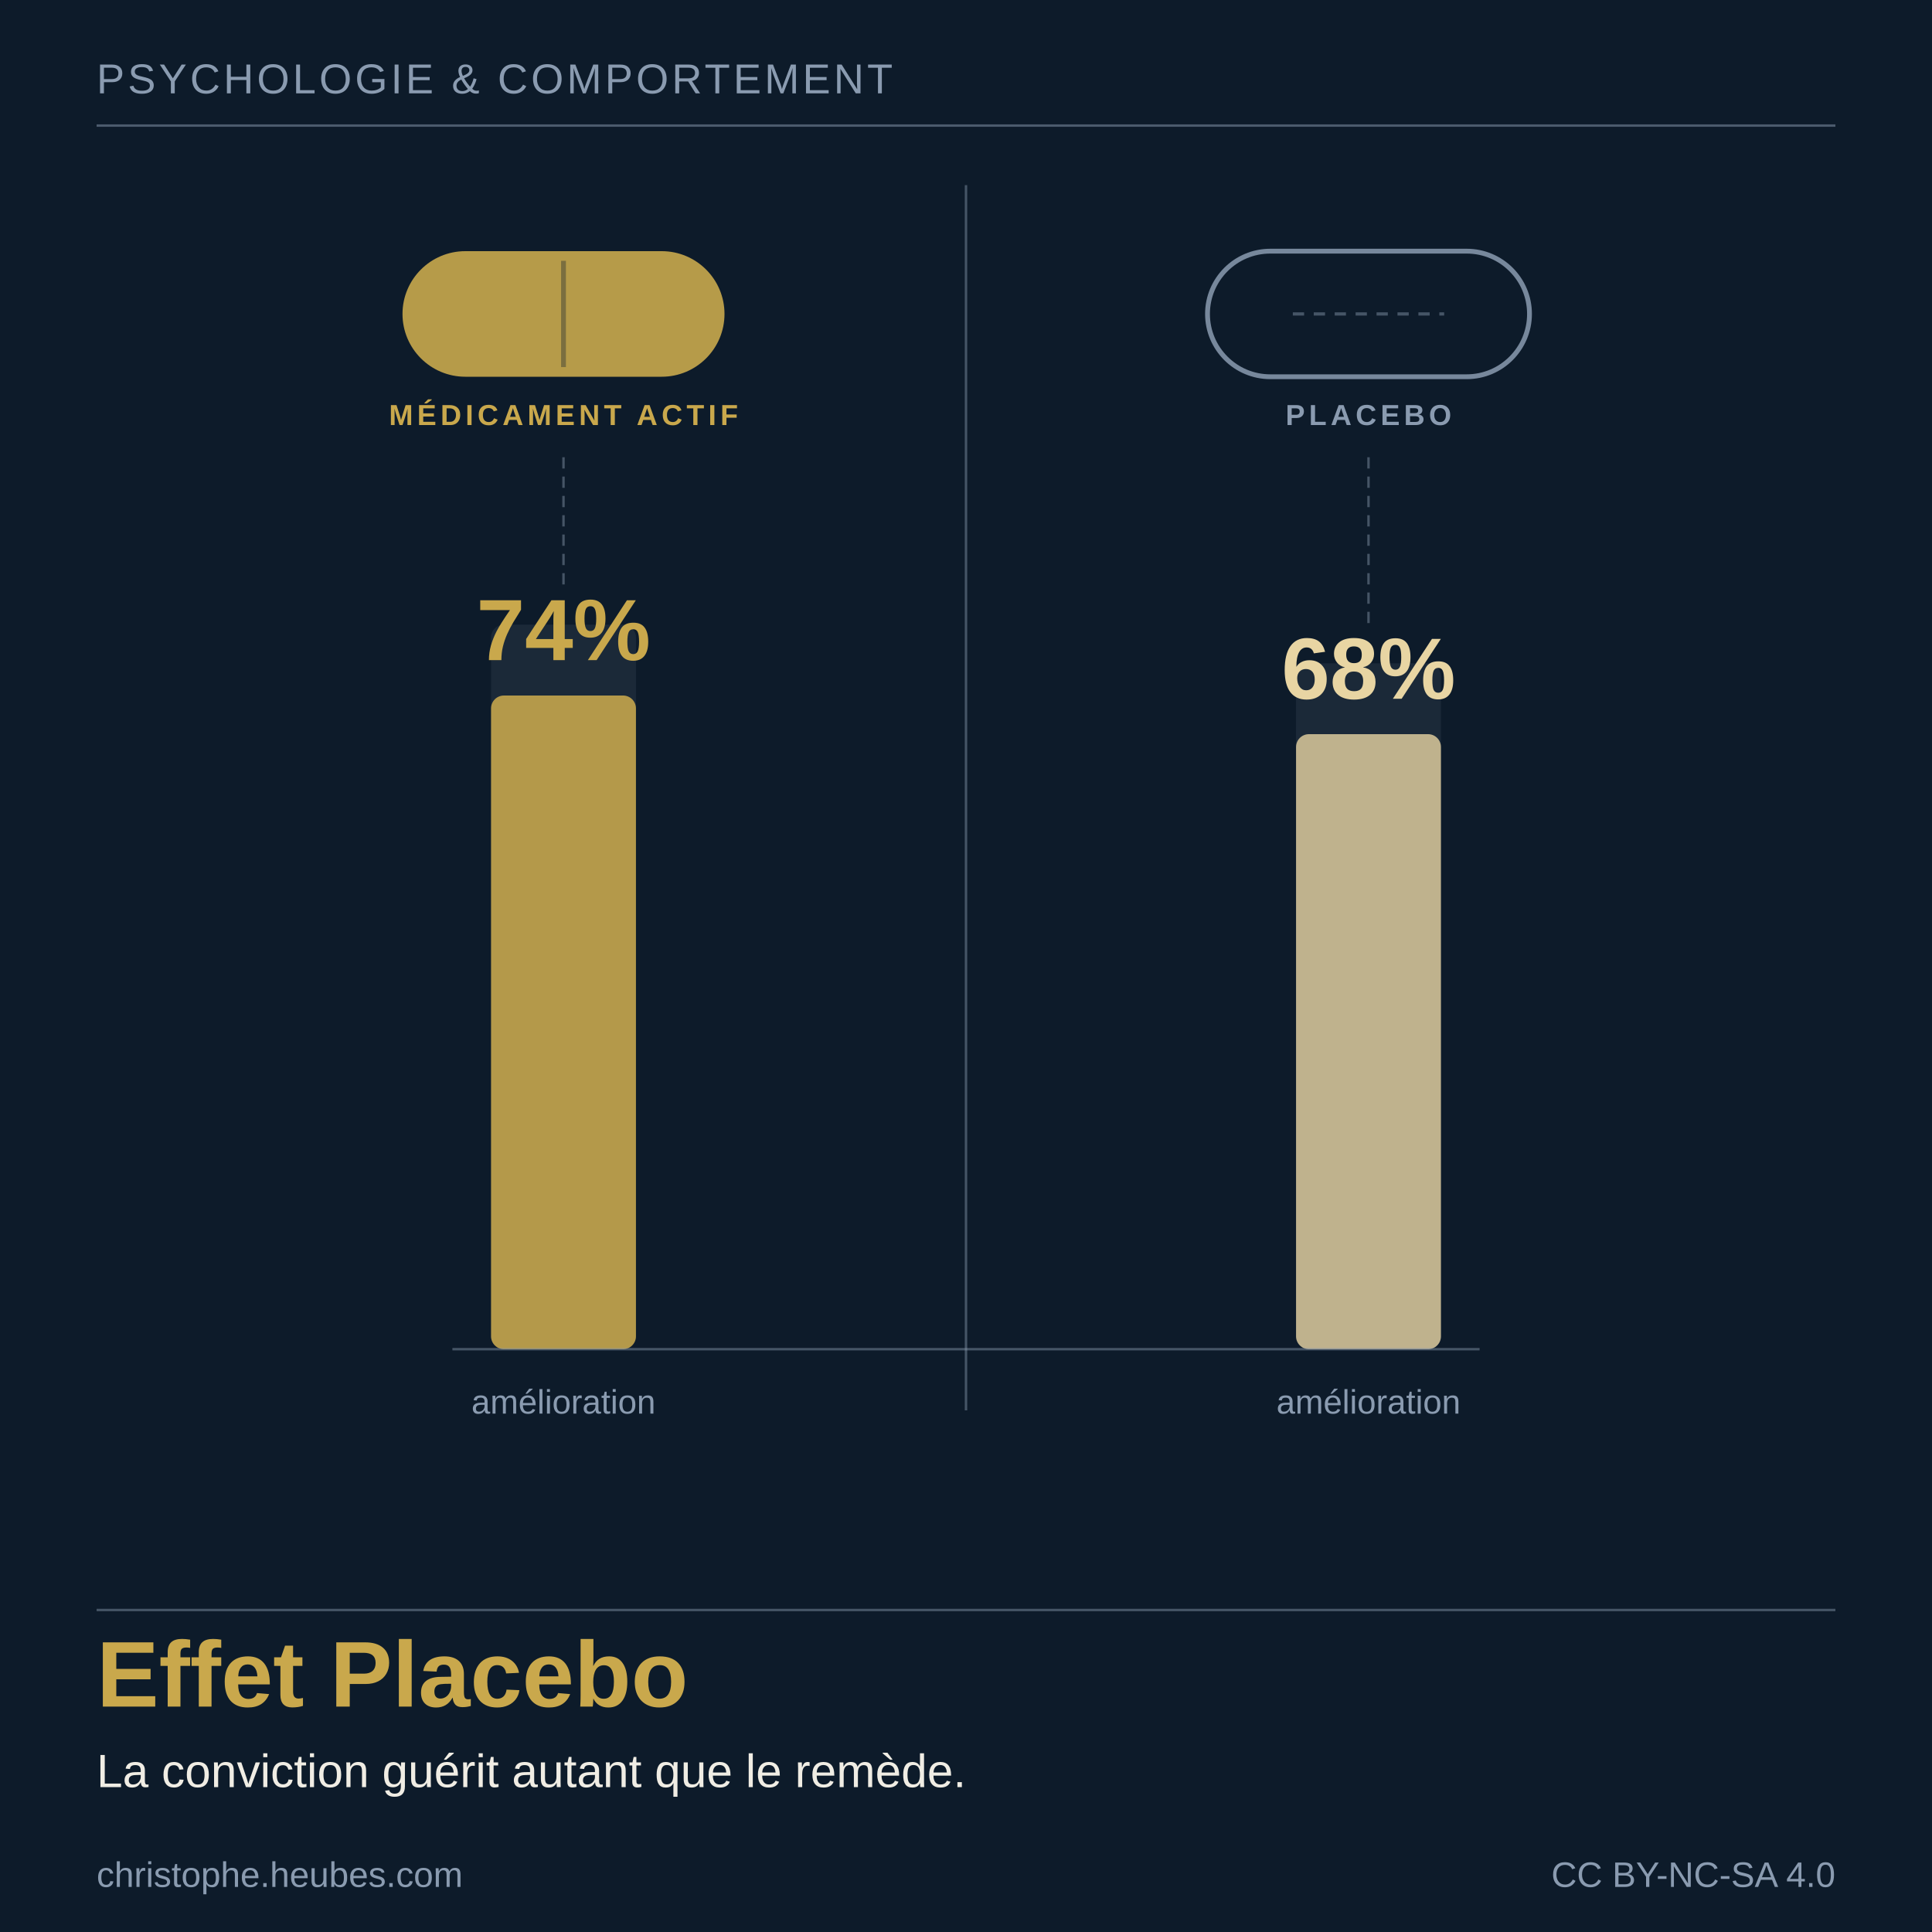
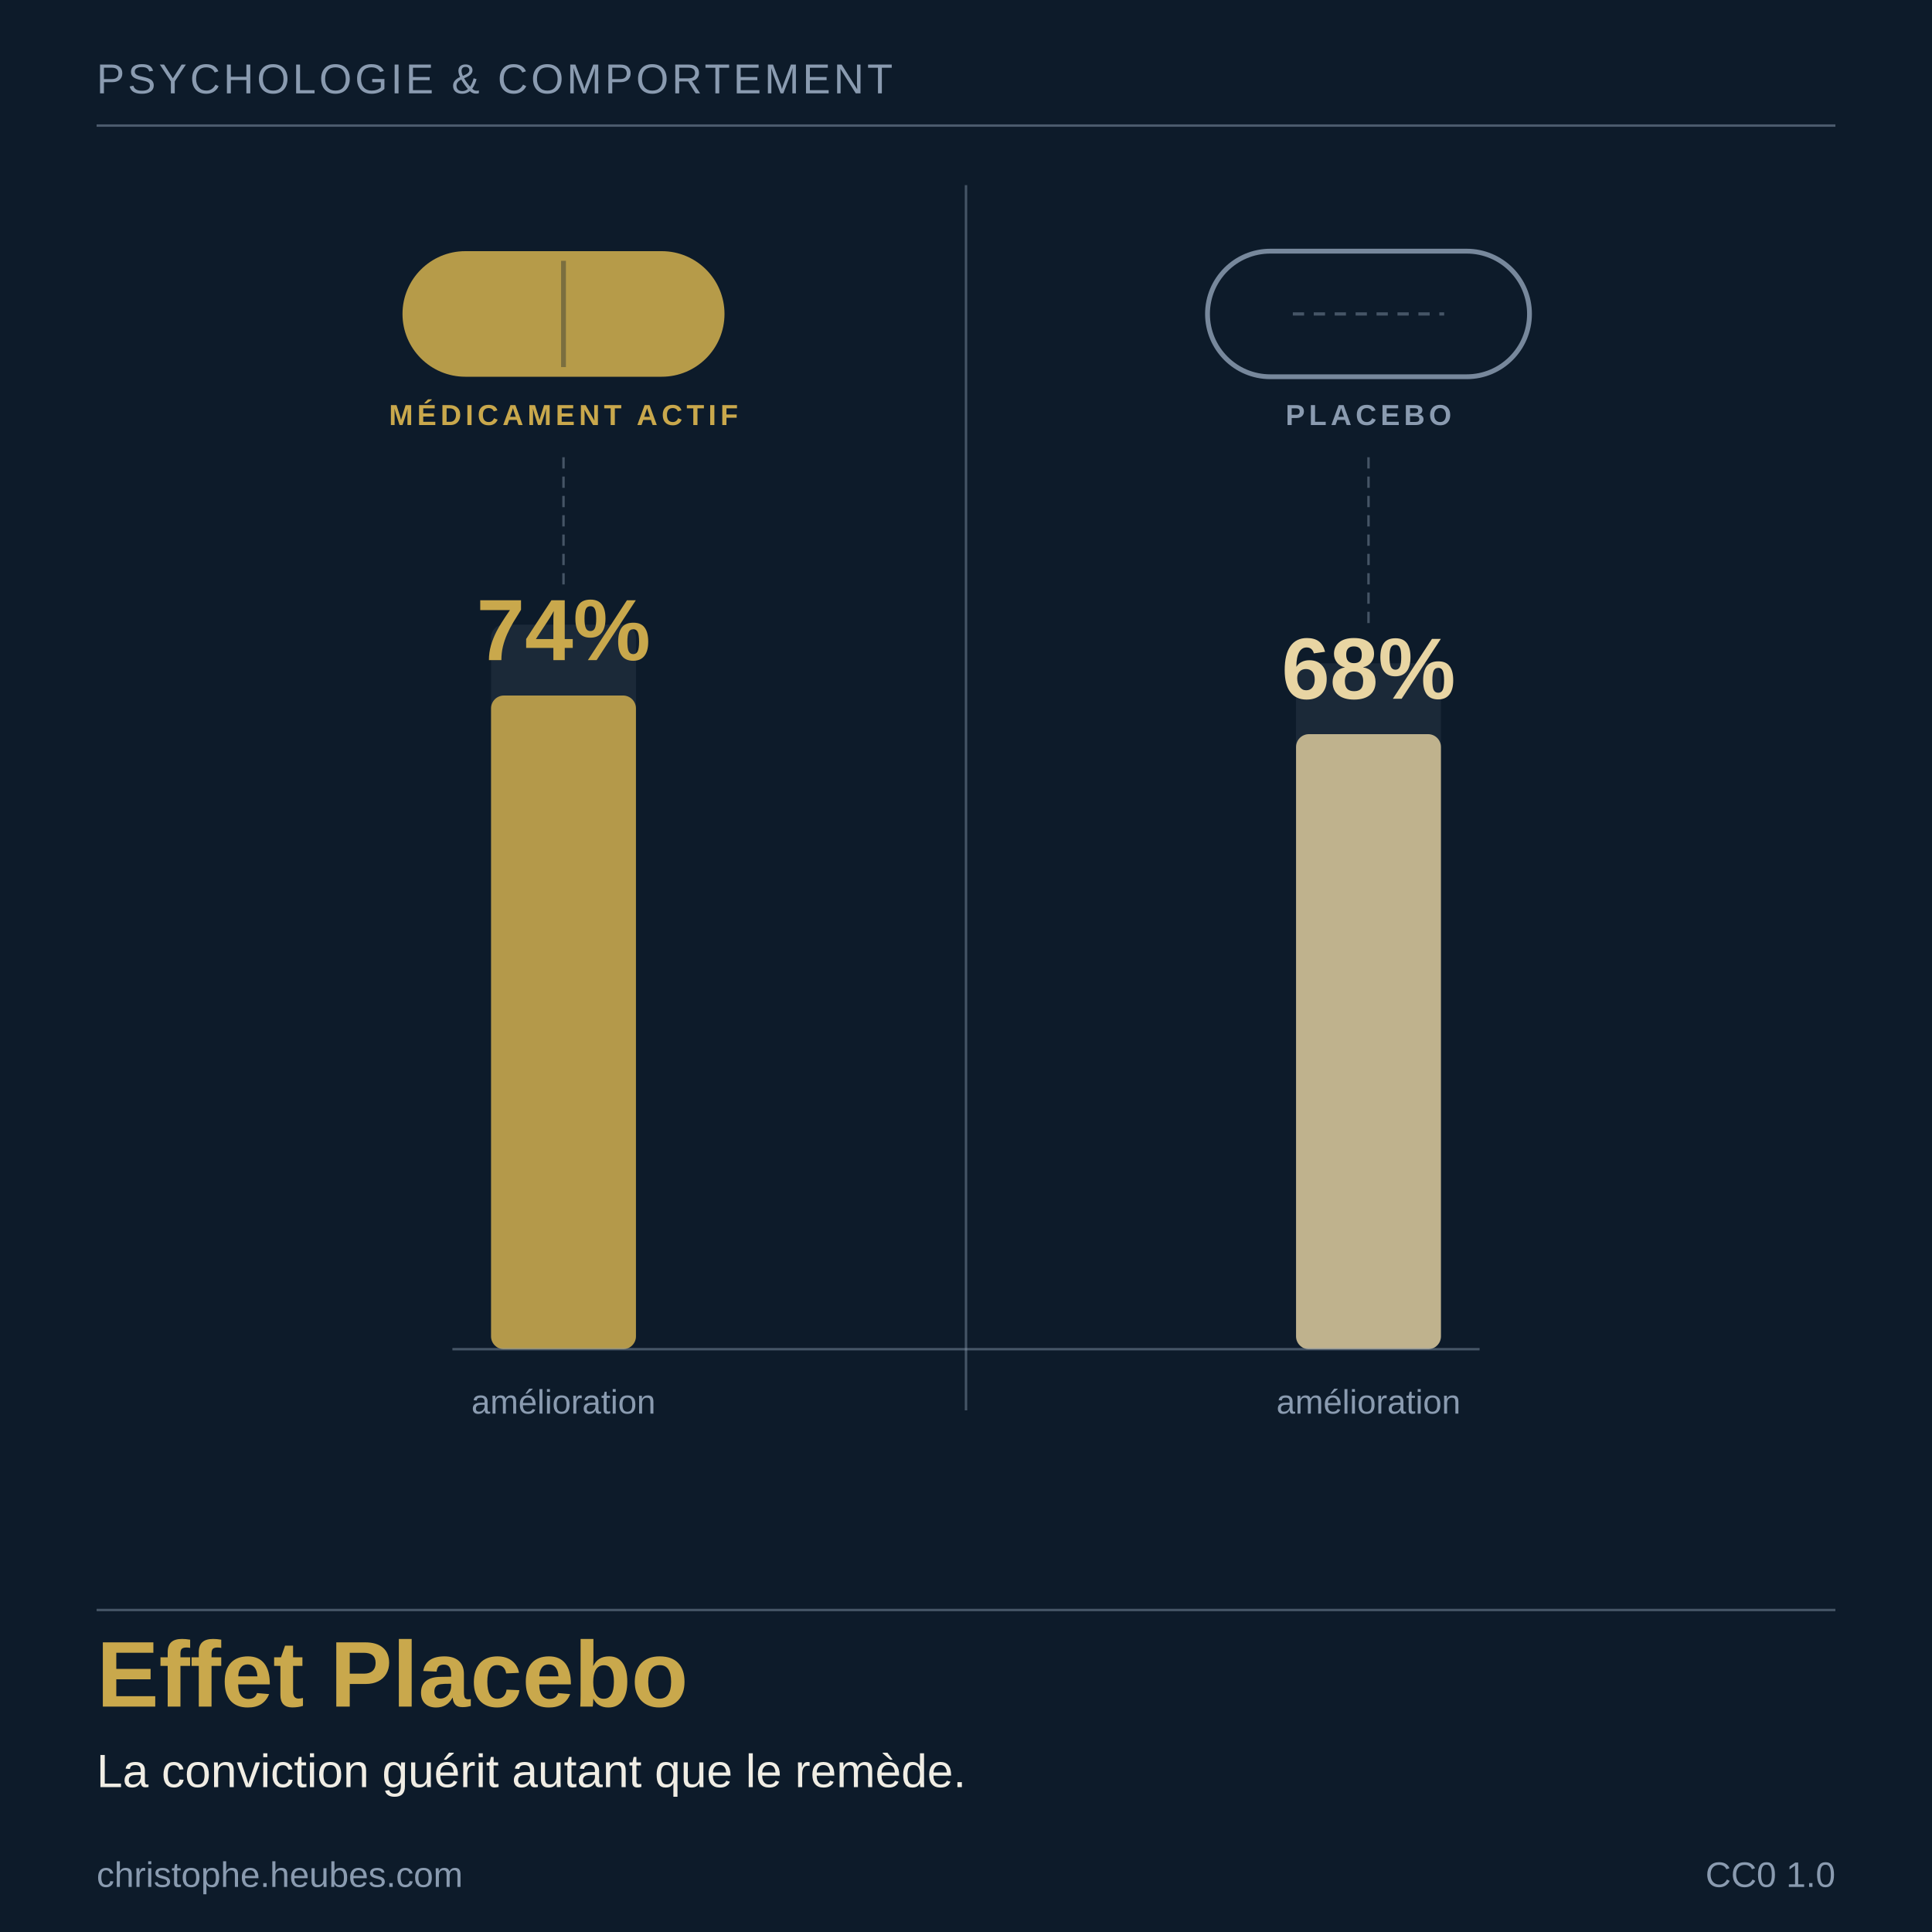
<svg xmlns="http://www.w3.org/2000/svg" viewBox="0 0 1200 1200" width="1200" height="1200">
  <rect width="1200" height="1200" fill="#0D1B2A" />
  <text x="60" y="58" font-family="'Ubuntu', 'Helvetica Neue', Arial, sans-serif" font-weight="500" font-size="26" fill="#8A9BB0" letter-spacing="2">PSYCHOLOGIE &amp; COMPORTEMENT</text>
  <line x1="60" y1="78" x2="1140" y2="78" stroke="#8A9BB0" stroke-width="1.5" opacity="0.5" />
  <g transform="translate(0,0)">
    <line x1="600" y1="115" x2="600" y2="876" stroke="#8A9BB0" stroke-width="1.5" opacity="0.45" />
    <path d="M 289,156 L 411,156 A 39,39 0 0 1 411,234 L 289,234 A 39,39 0 0 1 289,156 Z" fill="#C9A84C" opacity="0.90" />
    <line x1="350" y1="162" x2="350" y2="228" stroke="#0D1B2A" stroke-width="3" opacity="0.35" />
    <path d="M 789,156 L 911,156 A 39,39 0 0 1 911,234 L 789,234 A 39,39 0 0 1 789,156 Z" fill="#0D1B2A" stroke="#8A9BB0" stroke-width="3" opacity="0.85" />
    <line x1="803" y1="195" x2="897" y2="195" stroke="#8A9BB0" stroke-width="2" stroke-dasharray="7,6" opacity="0.45" />
    <text x="350" y="264" text-anchor="middle" font-family="'Ubuntu', 'Helvetica Neue', Arial, sans-serif" font-weight="700" font-size="18" letter-spacing="2.5" fill="#C9A84C">MÉDICAMENT ACTIF</text>
    <text x="850" y="264" text-anchor="middle" font-family="'Ubuntu', 'Helvetica Neue', Arial, sans-serif" font-weight="700" font-size="18" letter-spacing="2.5" fill="#8A9BB0">PLACEBO</text>
    <line x1="350" y1="284" x2="350" y2="368" stroke="#8A9BB0" stroke-width="1.5" stroke-dasharray="7,5" opacity="0.45" />
    <line x1="850" y1="284" x2="850" y2="392" stroke="#8A9BB0" stroke-width="1.5" stroke-dasharray="7,5" opacity="0.45" />
    <rect x="305" y="388" width="90" height="450" rx="8" fill="#8A9BB0" opacity="0.11" />
    <rect x="805" y="412" width="90" height="426" rx="8" fill="#8A9BB0" opacity="0.11" />
    <rect x="305" y="432" width="90" height="406" rx="8" fill="#C9A84C" opacity="0.88" />
    <rect x="805" y="456" width="90" height="382" rx="8" fill="#E8D5A3" opacity="0.80" />
    <line x1="281" y1="838" x2="919" y2="838" stroke="#8A9BB0" stroke-width="1.5" opacity="0.45" />
    <text x="350" y="410" text-anchor="middle" font-family="'Ubuntu', 'Helvetica Neue', Arial, sans-serif" font-weight="700" font-size="54" fill="#C9A84C">74%</text>
    <text x="850" y="434" text-anchor="middle" font-family="'Ubuntu', 'Helvetica Neue', Arial, sans-serif" font-weight="700" font-size="54" fill="#E8D5A3">68%</text>
    <text x="350" y="878" text-anchor="middle" font-family="'Ubuntu', 'Helvetica Neue', Arial, sans-serif" font-weight="400" font-size="21" fill="#8A9BB0">amélioration</text>
    <text x="850" y="878" text-anchor="middle" font-family="'Ubuntu', 'Helvetica Neue', Arial, sans-serif" font-weight="400" font-size="21" fill="#8A9BB0">amélioration</text>
  </g>
  <line x1="60" y1="1000" x2="1140" y2="1000" stroke="#8A9BB0" stroke-width="1.5" opacity="0.45" />
  <text x="60" y="1060" font-family="'Ubuntu', 'Helvetica Neue', Arial, sans-serif" font-weight="700" font-size="58" fill="#C9A84C">Effet Placebo</text>
  <text x="60" y="1110" font-family="'Ubuntu', 'Helvetica Neue', Arial, sans-serif" font-weight="400" font-size="29" fill="#F0EDE4">La conviction guérit autant que le remède.</text>
  <text x="60" y="1172" font-family="'Ubuntu', 'Helvetica Neue', Arial, sans-serif" font-weight="400" font-size="22" fill="#8A9BB0">christophe.heubes.com</text>
-   <text x="1140" y="1172" text-anchor="end" font-family="'Ubuntu', 'Helvetica Neue', Arial, sans-serif" font-weight="400" font-size="22" fill="#8A9BB0">CC BY-NC-SA 4.0</text>
+   <text x="1140" y="1172" text-anchor="end" font-family="'Ubuntu', 'Helvetica Neue', Arial, sans-serif" font-weight="400" font-size="22" fill="#8A9BB0">CC0 1.0</text>
</svg>
